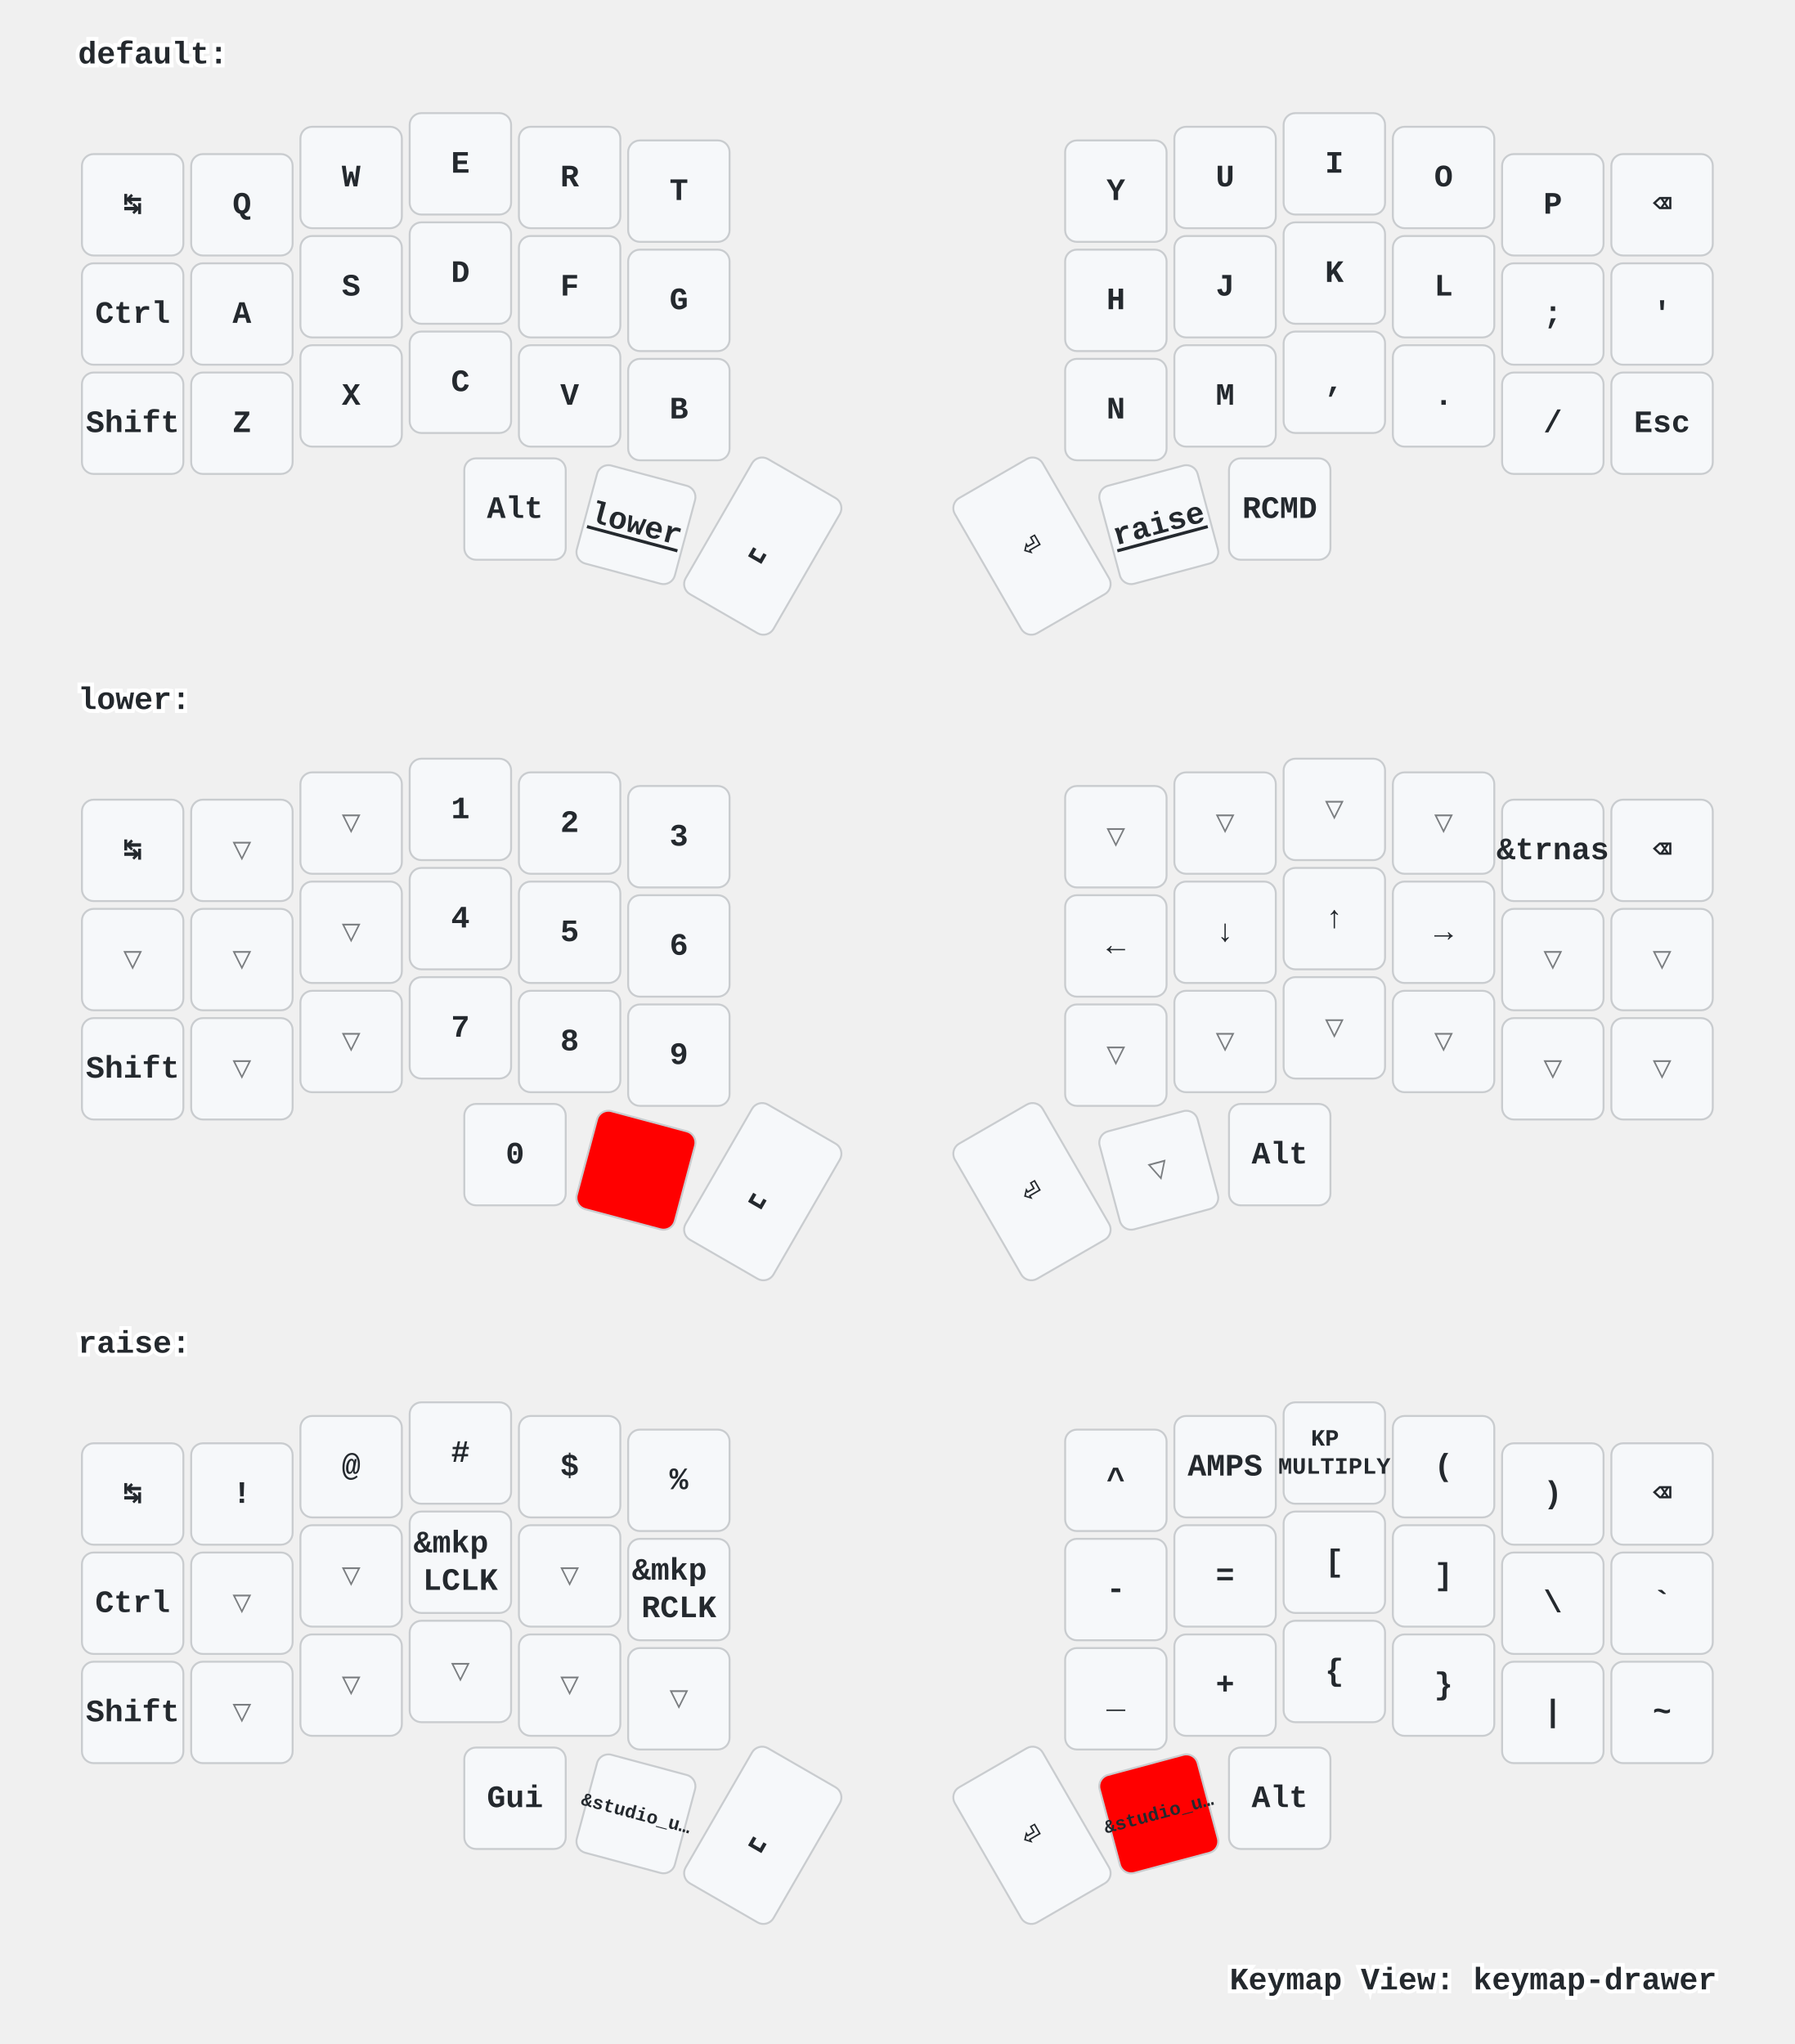
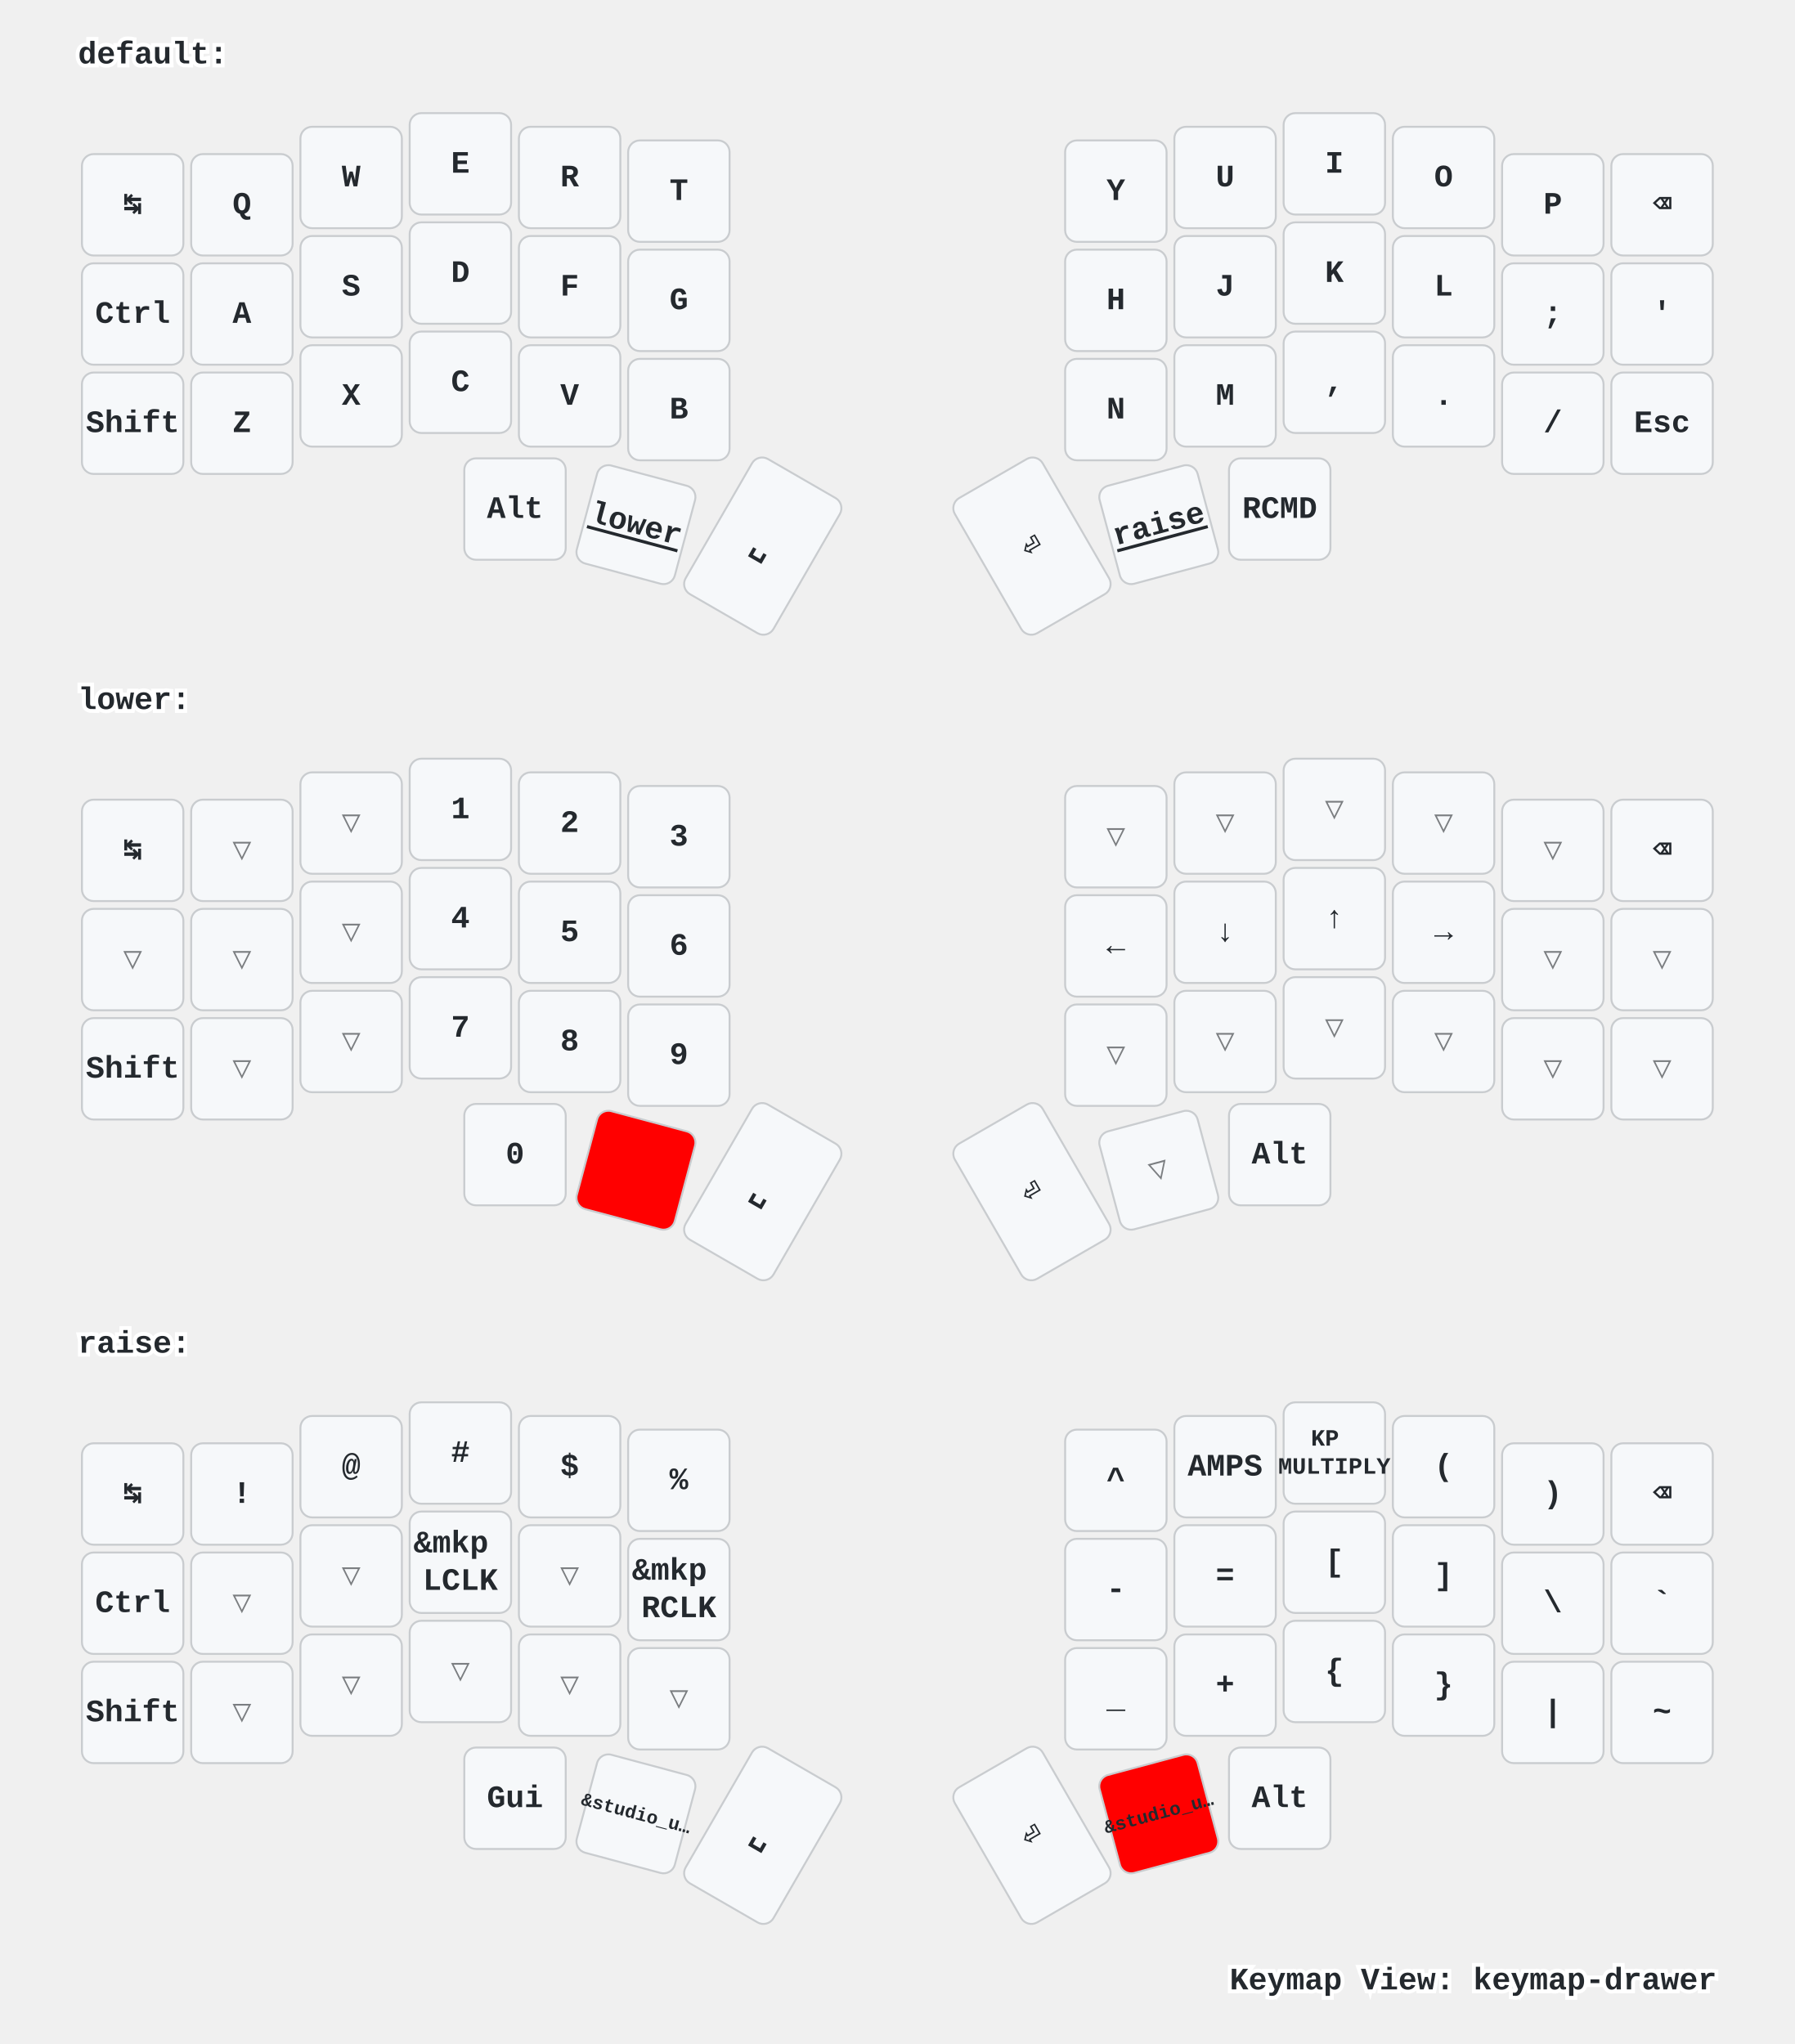
<svg xmlns="http://www.w3.org/2000/svg" width="920" height="1048" viewBox="0 0 920 1048" class="keymap">
  <style>/* inherit to force styles through use tags */
svg path {
    fill: inherit;
}

/* font and background color specifications */
svg.keymap {
    font-family: SFMono-Regular,Consolas,Liberation Mono,Menlo,monospace;
    font-size: 14px;
    font-kerning: normal;
    text-rendering: optimizeLegibility;
    fill: #24292e;
}

/* default key styling */
rect.key {
    fill: #f6f8fa;
}

rect.key, rect.combo {
    stroke: #c9cccf;
    stroke-width: 1;
}

/* default key side styling, only used is draw_key_sides is set */
rect.side {
    filter: brightness(90%);
}

/* color accent for combo boxes */
rect.combo, rect.combo-separate {
    fill: #cdf;
}

/* color accent for held keys */
rect.held, rect.combo.held {
    fill: #fdd;
}

/* color accent for ghost (optional) keys */
rect.ghost, rect.combo.ghost {
    stroke-dasharray: 4, 4;
    stroke-width: 2;
}

text {
    text-anchor: middle;
    dominant-baseline: middle;
}

/* styling for layer labels */
text.label {
    font-weight: bold;
    text-anchor: start;
    stroke: white;
    stroke-width: 4;
    paint-order: stroke;
}

/* styling for optional footer */
text.footer {
    text-anchor: end;
    dominant-baseline: auto;
    stroke: white;
    stroke-width: 4;
    paint-order: stroke;
}

/* styling for combo tap, and key non-tap label text */
text.combo, text.hold, text.shifted, text.left, text.right {
    font-size: 11px;
}

text.hold {
    text-anchor: middle;
    dominant-baseline: auto;
}

text.shifted {
    text-anchor: middle;
    dominant-baseline: hanging;
}

text.left {
    text-anchor: start;
}

text.right {
    text-anchor: end;
}

text.layer-activator {
    text-decoration: underline;
}

/* styling for hold/shifted label text in combo box */
text.combo.hold, text.combo.shifted, text.combo.left, text.combo.right {
    font-size: 8px;
}

/* lighter symbol for transparent keys */
text.trans {
    fill: #7b7e81;
}

/* styling for combo dendrons */
path.combo {
    stroke-width: 1;
    stroke: gray;
    fill: none;
}

/* Start Tabler Icons Cleanup */
/* cannot use height/width with glyphs */
.icon-tabler &gt; path {
    fill: inherit;
    stroke: inherit;
    stroke-width: 2;
}
/* hide tabler's default box */
.icon-tabler &gt; path[stroke="none"][fill="none"] {
    visibility: hidden;
}
/* End Tabler Icons Cleanup */

/* For default sytles, see https://github.com/caksoylar/keymap-drawer/blob/main/keymap_drawer/config.py#L85 */

svg.keymap {
  font-family: Ubuntu Mono, Inconsolata, Consolas, Liberation Mono, Menlo, monospace;
  font-size: 16px;
  font-weight: bold;
  text-rendering: optimizeLegibility;
}

/* Color accent for held keys
red = #f00
green = #0f0
blue = #00f
yellow = #ff0
cyan = #0ff
magenta = #f0f
white = #fff
black = #000
grey = #888
light grey = #ccc
#ffc
*/
rect.held, rect.combo.held {
    fill: #f00;
}

/* Technique borrowed and extended from https://github.com/englmaxi/zmk-config/blob/master/keymap-drawer/config.yaml */
.sym_sub_text.tap {
  translate: -5px 2px;
  font-size: 20px;
}
.sym_sub_text.shifted {
  translate: 10px 13px;
  font-size: 10px;
  opacity: 1.0;
}
.combo.sym_sub_text.tap {
  translate: -1px 1px;
}
.combo.sym_sub_text.shifted {
  translate: 7px 5px;
  font-size: 10px;
  opacity: 1.0;
}

/* Toggle */
.toggle.shifted {
  translate: -10px 12px;
}

.toggle.hold {
  translate: 13px -23px;
}

/* Variant for tap-dances */
.tap_dance.tap {
  translate: -7px 0px;
  font-size: 12px;
}
.tap_dance.shifted {
  translate: 7px 17px;
  font-size: 12px;
  opacity: 1.0;
}

/* Variant for symbol next to symbol */
.sym_by_sym.tap {
  translate: -6px 0px;
}
.sym_by_sym.shifted {
  translate: 10px 12px;
  opacity: 1.0;
}

.combo.sym_by_sym.tap {
  translate: -35px 0px;
}
.combo.sym_by_sym.shifted {
  translate: 35px 20px;
  opacity: 1.0;
}

.combo.sym_by_sym.hold {
  visibility: hidden;
}

/* hide hold box for combo sym_by_sym */
.combo.sym_by_sym.hold &gt; path[stroke="none"][fill="none"] {
  visibility: hidden;
}
</style>
  <g transform="translate(40, 0)" class="layer-default">
    <text x="0" y="28" class="label" id="default">default:</text>
    <g transform="translate(0, 56)">
      <g transform="translate(28, 49)" class="key keypos-0">
        <rect rx="6" ry="6" x="-26" y="-26" width="52" height="52" class="key" />
        <text x="0" y="0" class="key tap">↹</text>
      </g>
      <g transform="translate(84, 49)" class="key keypos-1">
        <rect rx="6" ry="6" x="-26" y="-26" width="52" height="52" class="key" />
        <text x="0" y="0" class="key tap">Q</text>
      </g>
      <g transform="translate(140, 35)" class="key keypos-2">
        <rect rx="6" ry="6" x="-26" y="-26" width="52" height="52" class="key" />
        <text x="0" y="0" class="key tap">W</text>
      </g>
      <g transform="translate(196, 28)" class="key keypos-3">
        <rect rx="6" ry="6" x="-26" y="-26" width="52" height="52" class="key" />
        <text x="0" y="0" class="key tap">E</text>
      </g>
      <g transform="translate(252, 35)" class="key keypos-4">
        <rect rx="6" ry="6" x="-26" y="-26" width="52" height="52" class="key" />
        <text x="0" y="0" class="key tap">R</text>
      </g>
      <g transform="translate(308, 42)" class="key keypos-5">
        <rect rx="6" ry="6" x="-26" y="-26" width="52" height="52" class="key" />
        <text x="0" y="0" class="key tap">T</text>
      </g>
      <g transform="translate(532, 42)" class="key keypos-6">
        <rect rx="6" ry="6" x="-26" y="-26" width="52" height="52" class="key" />
        <text x="0" y="0" class="key tap">Y</text>
      </g>
      <g transform="translate(588, 35)" class="key keypos-7">
        <rect rx="6" ry="6" x="-26" y="-26" width="52" height="52" class="key" />
        <text x="0" y="0" class="key tap">U</text>
      </g>
      <g transform="translate(644, 28)" class="key keypos-8">
        <rect rx="6" ry="6" x="-26" y="-26" width="52" height="52" class="key" />
        <text x="0" y="0" class="key tap">I</text>
      </g>
      <g transform="translate(700, 35)" class="key keypos-9">
        <rect rx="6" ry="6" x="-26" y="-26" width="52" height="52" class="key" />
        <text x="0" y="0" class="key tap">O</text>
      </g>
      <g transform="translate(756, 49)" class="key keypos-10">
        <rect rx="6" ry="6" x="-26" y="-26" width="52" height="52" class="key" />
        <text x="0" y="0" class="key tap">P</text>
      </g>
      <g transform="translate(812, 49)" class="key keypos-11">
        <rect rx="6" ry="6" x="-26" y="-26" width="52" height="52" class="key" />
        <text x="0" y="0" class="key tap">⌫</text>
      </g>
      <g transform="translate(28, 105)" class="key keypos-12">
        <rect rx="6" ry="6" x="-26" y="-26" width="52" height="52" class="key" />
        <text x="0" y="0" class="key tap">Ctrl</text>
      </g>
      <g transform="translate(84, 105)" class="key keypos-13">
        <rect rx="6" ry="6" x="-26" y="-26" width="52" height="52" class="key" />
        <text x="0" y="0" class="key tap">A</text>
      </g>
      <g transform="translate(140, 91)" class="key keypos-14">
        <rect rx="6" ry="6" x="-26" y="-26" width="52" height="52" class="key" />
        <text x="0" y="0" class="key tap">S</text>
      </g>
      <g transform="translate(196, 84)" class="key keypos-15">
        <rect rx="6" ry="6" x="-26" y="-26" width="52" height="52" class="key" />
        <text x="0" y="0" class="key tap">D</text>
      </g>
      <g transform="translate(252, 91)" class="key keypos-16">
        <rect rx="6" ry="6" x="-26" y="-26" width="52" height="52" class="key" />
        <text x="0" y="0" class="key tap">F</text>
      </g>
      <g transform="translate(308, 98)" class="key keypos-17">
        <rect rx="6" ry="6" x="-26" y="-26" width="52" height="52" class="key" />
        <text x="0" y="0" class="key tap">G</text>
      </g>
      <g transform="translate(532, 98)" class="key keypos-18">
        <rect rx="6" ry="6" x="-26" y="-26" width="52" height="52" class="key" />
        <text x="0" y="0" class="key tap">H</text>
      </g>
      <g transform="translate(588, 91)" class="key keypos-19">
        <rect rx="6" ry="6" x="-26" y="-26" width="52" height="52" class="key" />
        <text x="0" y="0" class="key tap">J</text>
      </g>
      <g transform="translate(644, 84)" class="key keypos-20">
        <rect rx="6" ry="6" x="-26" y="-26" width="52" height="52" class="key" />
        <text x="0" y="0" class="key tap">K</text>
      </g>
      <g transform="translate(700, 91)" class="key keypos-21">
        <rect rx="6" ry="6" x="-26" y="-26" width="52" height="52" class="key" />
        <text x="0" y="0" class="key tap">L</text>
      </g>
      <g transform="translate(756, 105)" class="key keypos-22">
        <rect rx="6" ry="6" x="-26" y="-26" width="52" height="52" class="key" />
        <text x="0" y="0" class="key tap">;</text>
      </g>
      <g transform="translate(812, 105)" class="key keypos-23">
        <rect rx="6" ry="6" x="-26" y="-26" width="52" height="52" class="key" />
        <text x="0" y="0" class="key tap">'</text>
      </g>
      <g transform="translate(28, 161)" class="key keypos-24">
        <rect rx="6" ry="6" x="-26" y="-26" width="52" height="52" class="key" />
        <text x="0" y="0" class="key tap">Shift</text>
      </g>
      <g transform="translate(84, 161)" class="key keypos-25">
        <rect rx="6" ry="6" x="-26" y="-26" width="52" height="52" class="key" />
        <text x="0" y="0" class="key tap">Z</text>
      </g>
      <g transform="translate(140, 147)" class="key keypos-26">
        <rect rx="6" ry="6" x="-26" y="-26" width="52" height="52" class="key" />
        <text x="0" y="0" class="key tap">X</text>
      </g>
      <g transform="translate(196, 140)" class="key keypos-27">
        <rect rx="6" ry="6" x="-26" y="-26" width="52" height="52" class="key" />
        <text x="0" y="0" class="key tap">C</text>
      </g>
      <g transform="translate(252, 147)" class="key keypos-28">
        <rect rx="6" ry="6" x="-26" y="-26" width="52" height="52" class="key" />
        <text x="0" y="0" class="key tap">V</text>
      </g>
      <g transform="translate(308, 154)" class="key keypos-29">
        <rect rx="6" ry="6" x="-26" y="-26" width="52" height="52" class="key" />
        <text x="0" y="0" class="key tap">B</text>
      </g>
      <g transform="translate(532, 154)" class="key keypos-30">
        <rect rx="6" ry="6" x="-26" y="-26" width="52" height="52" class="key" />
        <text x="0" y="0" class="key tap">N</text>
      </g>
      <g transform="translate(588, 147)" class="key keypos-31">
        <rect rx="6" ry="6" x="-26" y="-26" width="52" height="52" class="key" />
        <text x="0" y="0" class="key tap">M</text>
      </g>
      <g transform="translate(644, 140)" class="key keypos-32">
        <rect rx="6" ry="6" x="-26" y="-26" width="52" height="52" class="key" />
        <text x="0" y="0" class="key tap">,</text>
      </g>
      <g transform="translate(700, 147)" class="key keypos-33">
        <rect rx="6" ry="6" x="-26" y="-26" width="52" height="52" class="key" />
        <text x="0" y="0" class="key tap">.</text>
      </g>
      <g transform="translate(756, 161)" class="key keypos-34">
        <rect rx="6" ry="6" x="-26" y="-26" width="52" height="52" class="key" />
        <text x="0" y="0" class="key tap">/</text>
      </g>
      <g transform="translate(812, 161)" class="key keypos-35">
        <rect rx="6" ry="6" x="-26" y="-26" width="52" height="52" class="key" />
        <text x="0" y="0" class="key tap">Esc</text>
      </g>
      <g transform="translate(224, 205)" class="key keypos-36">
        <rect rx="6" ry="6" x="-26" y="-26" width="52" height="52" class="key" />
        <text x="0" y="0" class="key tap">Alt</text>
      </g>
      <g transform="translate(286, 213) rotate(15.0)" class="key keypos-37">
        <rect rx="6" ry="6" x="-26" y="-26" width="52" height="52" class="key" />
        <a href="#lower">
          <text x="0" y="0" class="key tap layer-activator">lower</text>
        </a>
      </g>
      <g transform="translate(351, 224) rotate(30.0)" class="key keypos-38">
        <rect rx="6" ry="6" x="-26" y="-40" width="52" height="80" class="key" />
        <text x="0" y="0" class="key tap">␣</text>
      </g>
      <g transform="translate(489, 224) rotate(-30.0)" class="key keypos-39">
        <rect rx="6" ry="6" x="-26" y="-40" width="52" height="80" class="key" />
        <text x="0" y="0" class="key tap">⏎</text>
      </g>
      <g transform="translate(554, 213) rotate(-15.0)" class="key keypos-40">
        <rect rx="6" ry="6" x="-26" y="-26" width="52" height="52" class="key" />
        <a href="#raise">
          <text x="0" y="0" class="key tap layer-activator">raise</text>
        </a>
      </g>
      <g transform="translate(616, 205)" class="key keypos-41">
        <rect rx="6" ry="6" x="-26" y="-26" width="52" height="52" class="key" />
        <text x="0" y="0" class="key tap">RCMD</text>
      </g>
    </g>
  </g>
  <g transform="translate(40, 331)" class="layer-lower">
    <text x="0" y="28" class="label" id="lower">lower:</text>
    <g transform="translate(0, 56)">
      <g transform="translate(28, 49)" class="key keypos-0">
        <rect rx="6" ry="6" x="-26" y="-26" width="52" height="52" class="key" />
        <text x="0" y="0" class="key tap">↹</text>
      </g>
      <g transform="translate(84, 49)" class="key trans keypos-1">
        <rect rx="6" ry="6" x="-26" y="-26" width="52" height="52" class="key trans" />
        <text x="0" y="0" class="key trans tap">▽</text>
      </g>
      <g transform="translate(140, 35)" class="key trans keypos-2">
        <rect rx="6" ry="6" x="-26" y="-26" width="52" height="52" class="key trans" />
        <text x="0" y="0" class="key trans tap">▽</text>
      </g>
      <g transform="translate(196, 28)" class="key keypos-3">
        <rect rx="6" ry="6" x="-26" y="-26" width="52" height="52" class="key" />
        <text x="0" y="0" class="key tap">1</text>
      </g>
      <g transform="translate(252, 35)" class="key keypos-4">
        <rect rx="6" ry="6" x="-26" y="-26" width="52" height="52" class="key" />
        <text x="0" y="0" class="key tap">2</text>
      </g>
      <g transform="translate(308, 42)" class="key keypos-5">
        <rect rx="6" ry="6" x="-26" y="-26" width="52" height="52" class="key" />
        <text x="0" y="0" class="key tap">3</text>
      </g>
      <g transform="translate(532, 42)" class="key trans keypos-6">
        <rect rx="6" ry="6" x="-26" y="-26" width="52" height="52" class="key trans" />
        <text x="0" y="0" class="key trans tap">▽</text>
      </g>
      <g transform="translate(588, 35)" class="key trans keypos-7">
        <rect rx="6" ry="6" x="-26" y="-26" width="52" height="52" class="key trans" />
        <text x="0" y="0" class="key trans tap">▽</text>
      </g>
      <g transform="translate(644, 28)" class="key trans keypos-8">
        <rect rx="6" ry="6" x="-26" y="-26" width="52" height="52" class="key trans" />
        <text x="0" y="0" class="key trans tap">▽</text>
      </g>
      <g transform="translate(700, 35)" class="key trans keypos-9">
        <rect rx="6" ry="6" x="-26" y="-26" width="52" height="52" class="key trans" />
        <text x="0" y="0" class="key trans tap">▽</text>
      </g>
-       <g transform="translate(756, 49)" class="key keypos-10">
-         <rect rx="6" ry="6" x="-26" y="-26" width="52" height="52" class="key" />
-         <text x="0" y="0" class="key tap">&amp;trnas</text>
+       <g transform="translate(756, 49)" class="key trans keypos-10">
+         <rect rx="6" ry="6" x="-26" y="-26" width="52" height="52" class="key trans" />
+         <text x="0" y="0" class="key trans tap">▽</text>
      </g>
      <g transform="translate(812, 49)" class="key keypos-11">
        <rect rx="6" ry="6" x="-26" y="-26" width="52" height="52" class="key" />
        <text x="0" y="0" class="key tap">⌫</text>
      </g>
      <g transform="translate(28, 105)" class="key trans keypos-12">
        <rect rx="6" ry="6" x="-26" y="-26" width="52" height="52" class="key trans" />
        <text x="0" y="0" class="key trans tap">▽</text>
      </g>
      <g transform="translate(84, 105)" class="key trans keypos-13">
        <rect rx="6" ry="6" x="-26" y="-26" width="52" height="52" class="key trans" />
        <text x="0" y="0" class="key trans tap">▽</text>
      </g>
      <g transform="translate(140, 91)" class="key trans keypos-14">
        <rect rx="6" ry="6" x="-26" y="-26" width="52" height="52" class="key trans" />
        <text x="0" y="0" class="key trans tap">▽</text>
      </g>
      <g transform="translate(196, 84)" class="key keypos-15">
        <rect rx="6" ry="6" x="-26" y="-26" width="52" height="52" class="key" />
        <text x="0" y="0" class="key tap">4</text>
      </g>
      <g transform="translate(252, 91)" class="key keypos-16">
        <rect rx="6" ry="6" x="-26" y="-26" width="52" height="52" class="key" />
        <text x="0" y="0" class="key tap">5</text>
      </g>
      <g transform="translate(308, 98)" class="key keypos-17">
        <rect rx="6" ry="6" x="-26" y="-26" width="52" height="52" class="key" />
        <text x="0" y="0" class="key tap">6</text>
      </g>
      <g transform="translate(532, 98)" class="key keypos-18">
        <rect rx="6" ry="6" x="-26" y="-26" width="52" height="52" class="key" />
        <text x="0" y="0" class="key tap">←</text>
      </g>
      <g transform="translate(588, 91)" class="key keypos-19">
        <rect rx="6" ry="6" x="-26" y="-26" width="52" height="52" class="key" />
        <text x="0" y="0" class="key tap">↓</text>
      </g>
      <g transform="translate(644, 84)" class="key keypos-20">
        <rect rx="6" ry="6" x="-26" y="-26" width="52" height="52" class="key" />
        <text x="0" y="0" class="key tap">↑</text>
      </g>
      <g transform="translate(700, 91)" class="key keypos-21">
        <rect rx="6" ry="6" x="-26" y="-26" width="52" height="52" class="key" />
        <text x="0" y="0" class="key tap">→</text>
      </g>
      <g transform="translate(756, 105)" class="key trans keypos-22">
        <rect rx="6" ry="6" x="-26" y="-26" width="52" height="52" class="key trans" />
        <text x="0" y="0" class="key trans tap">▽</text>
      </g>
      <g transform="translate(812, 105)" class="key trans keypos-23">
        <rect rx="6" ry="6" x="-26" y="-26" width="52" height="52" class="key trans" />
        <text x="0" y="0" class="key trans tap">▽</text>
      </g>
      <g transform="translate(28, 161)" class="key keypos-24">
        <rect rx="6" ry="6" x="-26" y="-26" width="52" height="52" class="key" />
        <text x="0" y="0" class="key tap">Shift</text>
      </g>
      <g transform="translate(84, 161)" class="key trans keypos-25">
        <rect rx="6" ry="6" x="-26" y="-26" width="52" height="52" class="key trans" />
        <text x="0" y="0" class="key trans tap">▽</text>
      </g>
      <g transform="translate(140, 147)" class="key trans keypos-26">
        <rect rx="6" ry="6" x="-26" y="-26" width="52" height="52" class="key trans" />
        <text x="0" y="0" class="key trans tap">▽</text>
      </g>
      <g transform="translate(196, 140)" class="key keypos-27">
        <rect rx="6" ry="6" x="-26" y="-26" width="52" height="52" class="key" />
        <text x="0" y="0" class="key tap">7</text>
      </g>
      <g transform="translate(252, 147)" class="key keypos-28">
        <rect rx="6" ry="6" x="-26" y="-26" width="52" height="52" class="key" />
        <text x="0" y="0" class="key tap">8</text>
      </g>
      <g transform="translate(308, 154)" class="key keypos-29">
        <rect rx="6" ry="6" x="-26" y="-26" width="52" height="52" class="key" />
        <text x="0" y="0" class="key tap">9</text>
      </g>
      <g transform="translate(532, 154)" class="key trans keypos-30">
        <rect rx="6" ry="6" x="-26" y="-26" width="52" height="52" class="key trans" />
        <text x="0" y="0" class="key trans tap">▽</text>
      </g>
      <g transform="translate(588, 147)" class="key trans keypos-31">
        <rect rx="6" ry="6" x="-26" y="-26" width="52" height="52" class="key trans" />
        <text x="0" y="0" class="key trans tap">▽</text>
      </g>
      <g transform="translate(644, 140)" class="key trans keypos-32">
        <rect rx="6" ry="6" x="-26" y="-26" width="52" height="52" class="key trans" />
        <text x="0" y="0" class="key trans tap">▽</text>
      </g>
      <g transform="translate(700, 147)" class="key trans keypos-33">
        <rect rx="6" ry="6" x="-26" y="-26" width="52" height="52" class="key trans" />
        <text x="0" y="0" class="key trans tap">▽</text>
      </g>
      <g transform="translate(756, 161)" class="key trans keypos-34">
        <rect rx="6" ry="6" x="-26" y="-26" width="52" height="52" class="key trans" />
        <text x="0" y="0" class="key trans tap">▽</text>
      </g>
      <g transform="translate(812, 161)" class="key trans keypos-35">
        <rect rx="6" ry="6" x="-26" y="-26" width="52" height="52" class="key trans" />
        <text x="0" y="0" class="key trans tap">▽</text>
      </g>
      <g transform="translate(224, 205)" class="key keypos-36">
        <rect rx="6" ry="6" x="-26" y="-26" width="52" height="52" class="key" />
        <text x="0" y="0" class="key tap">0</text>
      </g>
      <g transform="translate(286, 213) rotate(15.0)" class="key held keypos-37">
        <rect rx="6" ry="6" x="-26" y="-26" width="52" height="52" class="key held" />
      </g>
      <g transform="translate(351, 224) rotate(30.0)" class="key keypos-38">
        <rect rx="6" ry="6" x="-26" y="-40" width="52" height="80" class="key" />
        <text x="0" y="0" class="key tap">␣</text>
      </g>
      <g transform="translate(489, 224) rotate(-30.0)" class="key keypos-39">
        <rect rx="6" ry="6" x="-26" y="-40" width="52" height="80" class="key" />
        <text x="0" y="0" class="key tap">⏎</text>
      </g>
      <g transform="translate(554, 213) rotate(-15.0)" class="key trans keypos-40">
        <rect rx="6" ry="6" x="-26" y="-26" width="52" height="52" class="key trans" />
        <text x="0" y="0" class="key trans tap">▽</text>
      </g>
      <g transform="translate(616, 205)" class="key keypos-41">
        <rect rx="6" ry="6" x="-26" y="-26" width="52" height="52" class="key" />
        <text x="0" y="0" class="key tap">Alt</text>
      </g>
    </g>
  </g>
  <g transform="translate(40, 661)" class="layer-raise">
    <text x="0" y="28" class="label" id="raise">raise:</text>
    <g transform="translate(0, 56)">
      <g transform="translate(28, 49)" class="key keypos-0">
        <rect rx="6" ry="6" x="-26" y="-26" width="52" height="52" class="key" />
        <text x="0" y="0" class="key tap">↹</text>
      </g>
      <g transform="translate(84, 49)" class="key keypos-1">
        <rect rx="6" ry="6" x="-26" y="-26" width="52" height="52" class="key" />
        <text x="0" y="0" class="key tap">!</text>
      </g>
      <g transform="translate(140, 35)" class="key keypos-2">
        <rect rx="6" ry="6" x="-26" y="-26" width="52" height="52" class="key" />
        <text x="0" y="0" class="key tap">@</text>
      </g>
      <g transform="translate(196, 28)" class="key keypos-3">
        <rect rx="6" ry="6" x="-26" y="-26" width="52" height="52" class="key" />
        <text x="0" y="0" class="key tap">#</text>
      </g>
      <g transform="translate(252, 35)" class="key keypos-4">
        <rect rx="6" ry="6" x="-26" y="-26" width="52" height="52" class="key" />
        <text x="0" y="0" class="key tap">$</text>
      </g>
      <g transform="translate(308, 42)" class="key keypos-5">
        <rect rx="6" ry="6" x="-26" y="-26" width="52" height="52" class="key" />
        <text x="0" y="0" class="key tap">%</text>
      </g>
      <g transform="translate(532, 42)" class="key keypos-6">
        <rect rx="6" ry="6" x="-26" y="-26" width="52" height="52" class="key" />
        <text x="0" y="0" class="key tap">^</text>
      </g>
      <g transform="translate(588, 35)" class="key keypos-7">
        <rect rx="6" ry="6" x="-26" y="-26" width="52" height="52" class="key" />
        <text x="0" y="0" class="key tap">AMPS</text>
      </g>
      <g transform="translate(644, 28)" class="key keypos-8">
        <rect rx="6" ry="6" x="-26" y="-26" width="52" height="52" class="key" />
        <text x="0" y="0" class="key tap">
          <tspan x="0" dy="-0.6em" style="font-size: 75%">KP</tspan>
          <tspan x="0" dy="1.2em" style="font-size: 75%">MULTIPLY</tspan>
        </text>
      </g>
      <g transform="translate(700, 35)" class="key keypos-9">
        <rect rx="6" ry="6" x="-26" y="-26" width="52" height="52" class="key" />
        <text x="0" y="0" class="key tap">(</text>
      </g>
      <g transform="translate(756, 49)" class="key keypos-10">
        <rect rx="6" ry="6" x="-26" y="-26" width="52" height="52" class="key" />
        <text x="0" y="0" class="key tap">)</text>
      </g>
      <g transform="translate(812, 49)" class="key keypos-11">
        <rect rx="6" ry="6" x="-26" y="-26" width="52" height="52" class="key" />
        <text x="0" y="0" class="key tap">⌫</text>
      </g>
      <g transform="translate(28, 105)" class="key keypos-12">
        <rect rx="6" ry="6" x="-26" y="-26" width="52" height="52" class="key" />
        <text x="0" y="0" class="key tap">Ctrl</text>
      </g>
      <g transform="translate(84, 105)" class="key trans keypos-13">
        <rect rx="6" ry="6" x="-26" y="-26" width="52" height="52" class="key trans" />
        <text x="0" y="0" class="key trans tap">▽</text>
      </g>
      <g transform="translate(140, 91)" class="key trans keypos-14">
        <rect rx="6" ry="6" x="-26" y="-26" width="52" height="52" class="key trans" />
        <text x="0" y="0" class="key trans tap">▽</text>
      </g>
      <g transform="translate(196, 84)" class="key keypos-15">
        <rect rx="6" ry="6" x="-26" y="-26" width="52" height="52" class="key" />
        <text x="0" y="0" class="key tap">
          <tspan x="0" dy="-0.6em">&amp;mkp</tspan>
          <tspan x="0" dy="1.2em">LCLK</tspan>
        </text>
      </g>
      <g transform="translate(252, 91)" class="key trans keypos-16">
        <rect rx="6" ry="6" x="-26" y="-26" width="52" height="52" class="key trans" />
        <text x="0" y="0" class="key trans tap">▽</text>
      </g>
      <g transform="translate(308, 98)" class="key keypos-17">
        <rect rx="6" ry="6" x="-26" y="-26" width="52" height="52" class="key" />
        <text x="0" y="0" class="key tap">
          <tspan x="0" dy="-0.6em">&amp;mkp</tspan>
          <tspan x="0" dy="1.2em">RCLK</tspan>
        </text>
      </g>
      <g transform="translate(532, 98)" class="key keypos-18">
        <rect rx="6" ry="6" x="-26" y="-26" width="52" height="52" class="key" />
        <text x="0" y="0" class="key tap">-</text>
      </g>
      <g transform="translate(588, 91)" class="key keypos-19">
        <rect rx="6" ry="6" x="-26" y="-26" width="52" height="52" class="key" />
        <text x="0" y="0" class="key tap">=</text>
      </g>
      <g transform="translate(644, 84)" class="key keypos-20">
        <rect rx="6" ry="6" x="-26" y="-26" width="52" height="52" class="key" />
        <text x="0" y="0" class="key tap">[</text>
      </g>
      <g transform="translate(700, 91)" class="key keypos-21">
        <rect rx="6" ry="6" x="-26" y="-26" width="52" height="52" class="key" />
        <text x="0" y="0" class="key tap">]</text>
      </g>
      <g transform="translate(756, 105)" class="key keypos-22">
        <rect rx="6" ry="6" x="-26" y="-26" width="52" height="52" class="key" />
        <text x="0" y="0" class="key tap">\</text>
      </g>
      <g transform="translate(812, 105)" class="key keypos-23">
        <rect rx="6" ry="6" x="-26" y="-26" width="52" height="52" class="key" />
        <text x="0" y="0" class="key tap">`</text>
      </g>
      <g transform="translate(28, 161)" class="key keypos-24">
        <rect rx="6" ry="6" x="-26" y="-26" width="52" height="52" class="key" />
        <text x="0" y="0" class="key tap">Shift</text>
      </g>
      <g transform="translate(84, 161)" class="key trans keypos-25">
        <rect rx="6" ry="6" x="-26" y="-26" width="52" height="52" class="key trans" />
        <text x="0" y="0" class="key trans tap">▽</text>
      </g>
      <g transform="translate(140, 147)" class="key trans keypos-26">
        <rect rx="6" ry="6" x="-26" y="-26" width="52" height="52" class="key trans" />
        <text x="0" y="0" class="key trans tap">▽</text>
      </g>
      <g transform="translate(196, 140)" class="key trans keypos-27">
        <rect rx="6" ry="6" x="-26" y="-26" width="52" height="52" class="key trans" />
        <text x="0" y="0" class="key trans tap">▽</text>
      </g>
      <g transform="translate(252, 147)" class="key trans keypos-28">
        <rect rx="6" ry="6" x="-26" y="-26" width="52" height="52" class="key trans" />
        <text x="0" y="0" class="key trans tap">▽</text>
      </g>
      <g transform="translate(308, 154)" class="key trans keypos-29">
        <rect rx="6" ry="6" x="-26" y="-26" width="52" height="52" class="key trans" />
        <text x="0" y="0" class="key trans tap">▽</text>
      </g>
      <g transform="translate(532, 154)" class="key keypos-30">
        <rect rx="6" ry="6" x="-26" y="-26" width="52" height="52" class="key" />
        <text x="0" y="0" class="key tap">_</text>
      </g>
      <g transform="translate(588, 147)" class="key keypos-31">
        <rect rx="6" ry="6" x="-26" y="-26" width="52" height="52" class="key" />
        <text x="0" y="0" class="key tap">+</text>
      </g>
      <g transform="translate(644, 140)" class="key keypos-32">
        <rect rx="6" ry="6" x="-26" y="-26" width="52" height="52" class="key" />
        <text x="0" y="0" class="key tap">{</text>
      </g>
      <g transform="translate(700, 147)" class="key keypos-33">
        <rect rx="6" ry="6" x="-26" y="-26" width="52" height="52" class="key" />
        <text x="0" y="0" class="key tap">}</text>
      </g>
      <g transform="translate(756, 161)" class="key keypos-34">
        <rect rx="6" ry="6" x="-26" y="-26" width="52" height="52" class="key" />
        <text x="0" y="0" class="key tap">|</text>
      </g>
      <g transform="translate(812, 161)" class="key keypos-35">
        <rect rx="6" ry="6" x="-26" y="-26" width="52" height="52" class="key" />
        <text x="0" y="0" class="key tap">~</text>
      </g>
      <g transform="translate(224, 205)" class="key keypos-36">
        <rect rx="6" ry="6" x="-26" y="-26" width="52" height="52" class="key" />
        <text x="0" y="0" class="key tap">Gui</text>
      </g>
      <g transform="translate(286, 213) rotate(15.0)" class="key keypos-37">
        <rect rx="6" ry="6" x="-26" y="-26" width="52" height="52" class="key" />
        <text x="0" y="0" class="key tap">
          <tspan style="font-size: 60%">&amp;studio_u…</tspan>
        </text>
      </g>
      <g transform="translate(351, 224) rotate(30.0)" class="key keypos-38">
        <rect rx="6" ry="6" x="-26" y="-40" width="52" height="80" class="key" />
        <text x="0" y="0" class="key tap">␣</text>
      </g>
      <g transform="translate(489, 224) rotate(-30.0)" class="key keypos-39">
        <rect rx="6" ry="6" x="-26" y="-40" width="52" height="80" class="key" />
        <text x="0" y="0" class="key tap">⏎</text>
      </g>
      <g transform="translate(554, 213) rotate(-15.0)" class="key held keypos-40">
        <rect rx="6" ry="6" x="-26" y="-26" width="52" height="52" class="key held" />
        <text x="0" y="0" class="key held tap">
          <tspan style="font-size: 60%">&amp;studio_u…</tspan>
        </text>
      </g>
      <g transform="translate(616, 205)" class="key keypos-41">
        <rect rx="6" ry="6" x="-26" y="-26" width="52" height="52" class="key" />
        <text x="0" y="0" class="key tap">Alt</text>
      </g>
    </g>
  </g>
  <text x="880.0" y="1020.0" class="footer">Keymap View: <a href="https://github.com/caksoylar/keymap-drawer">keymap-drawer</a>
  </text>
</svg>
